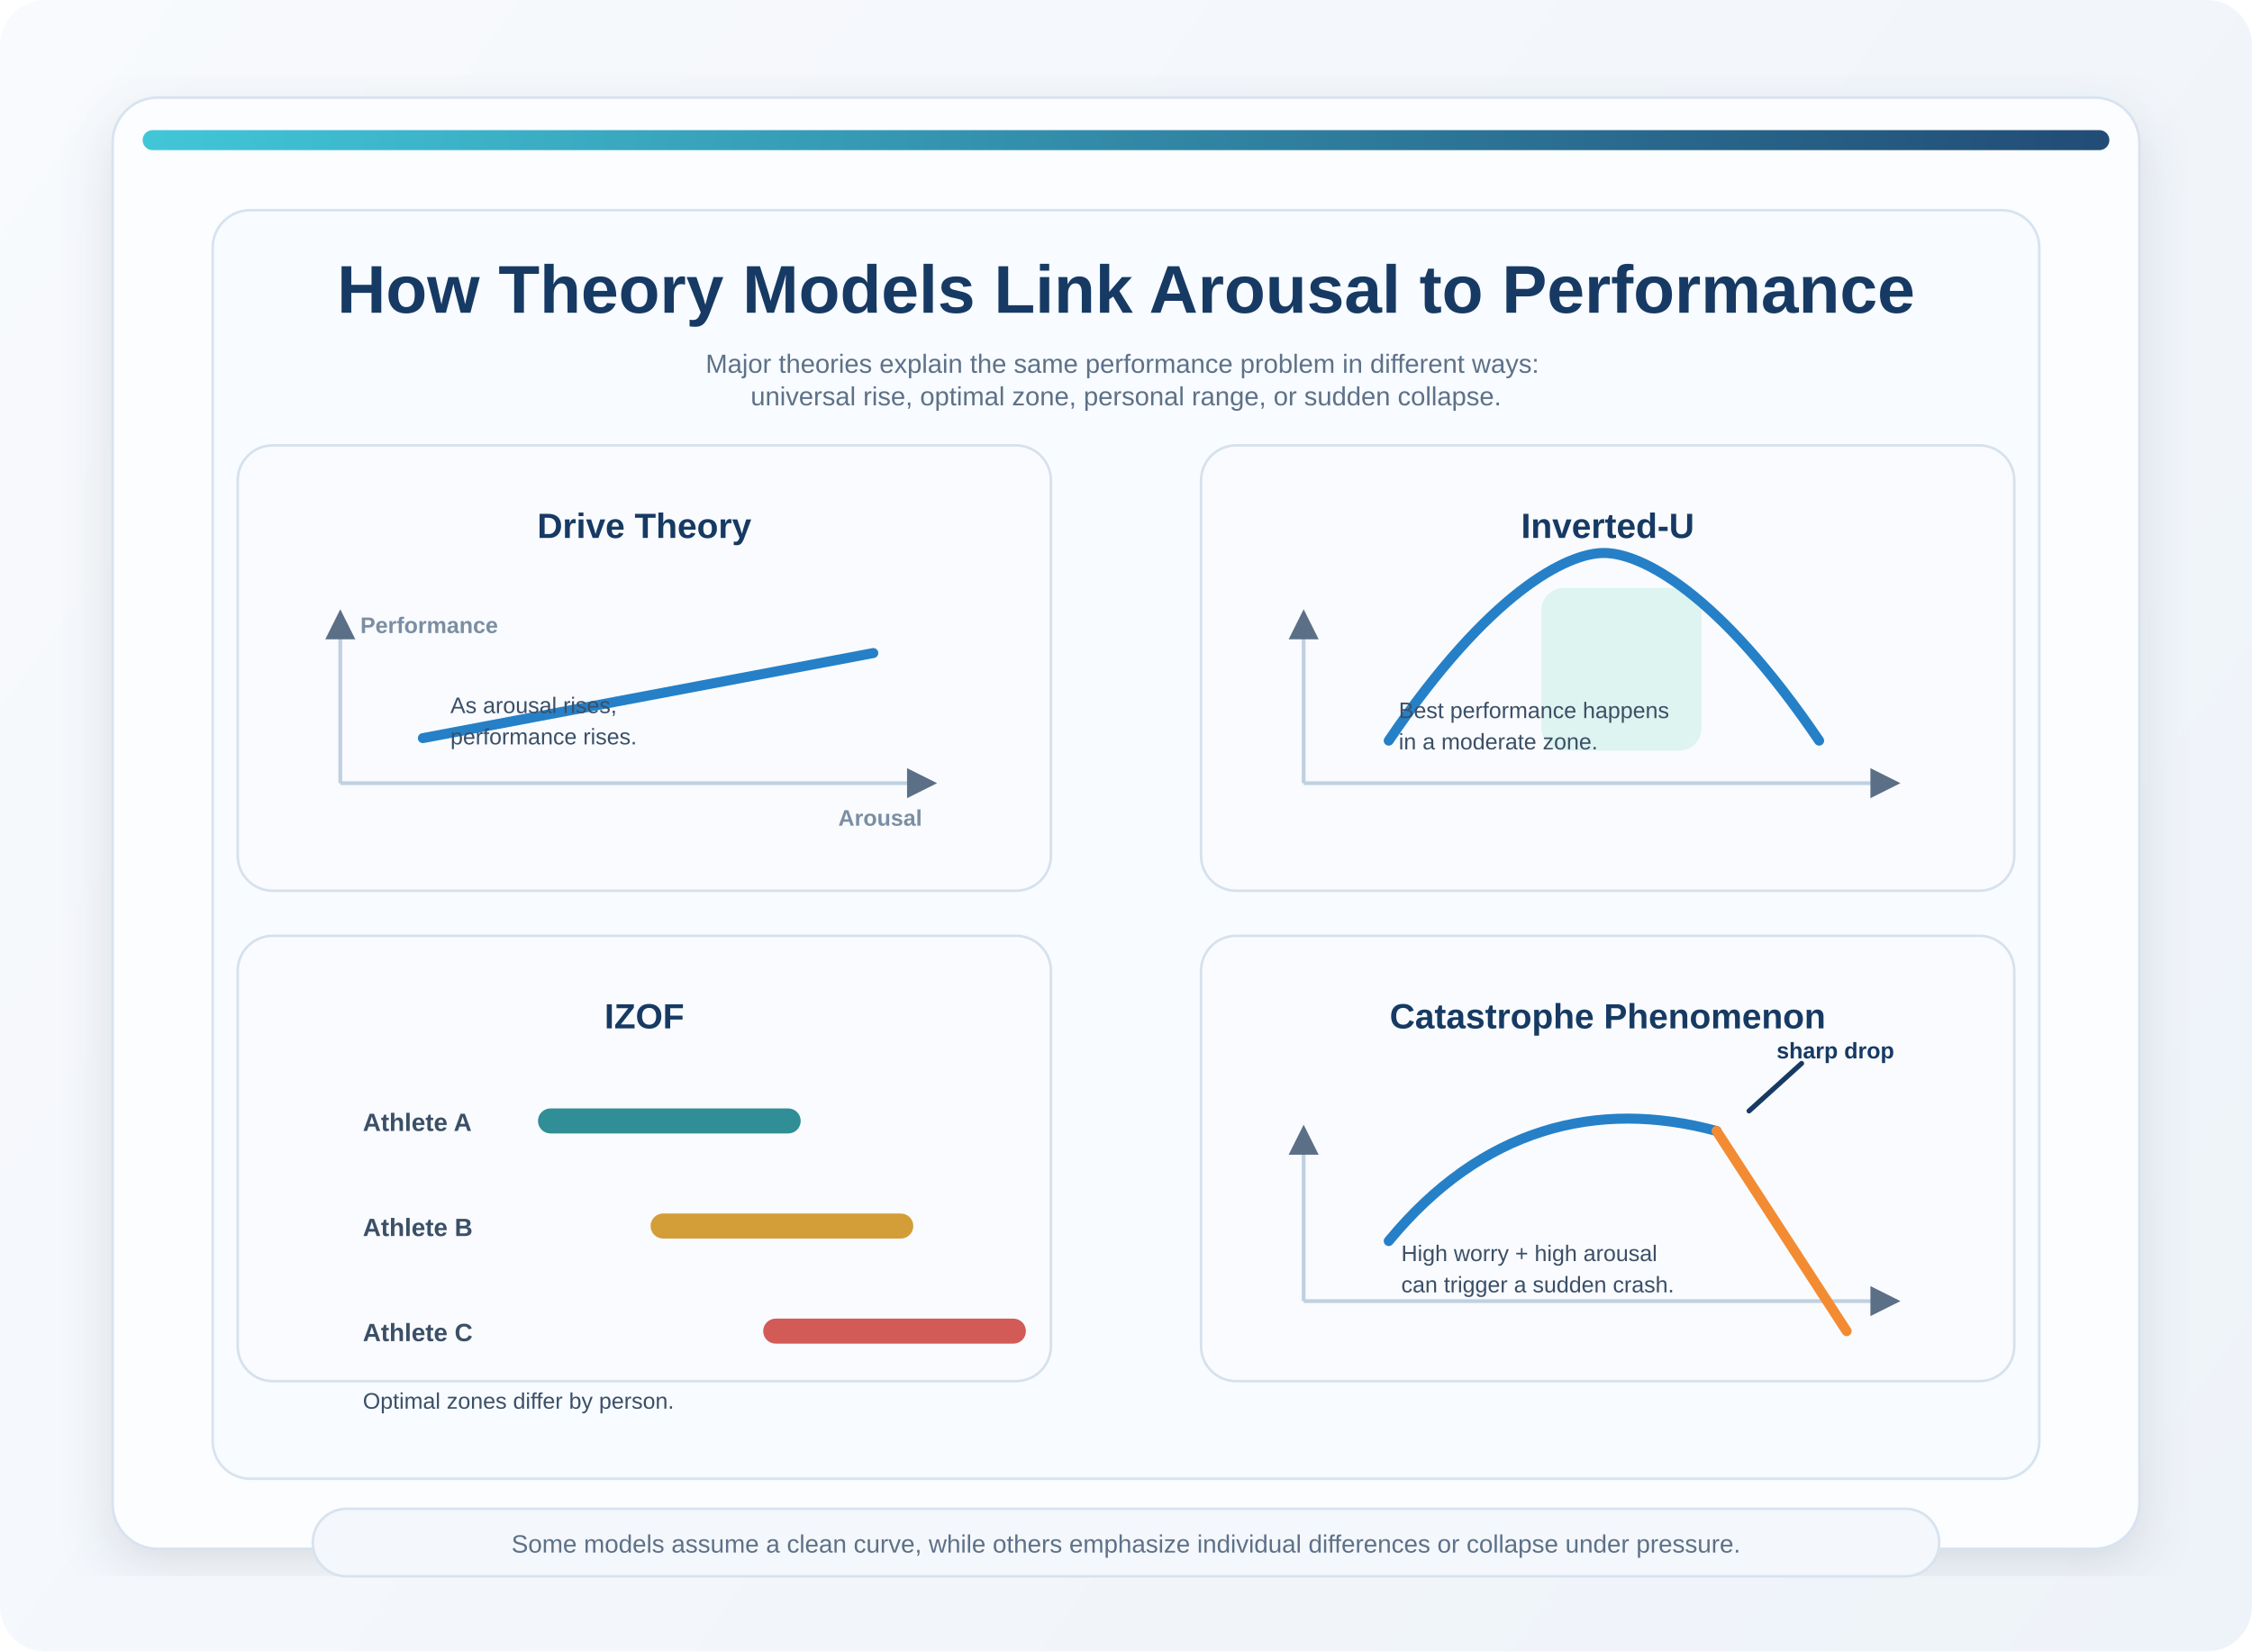
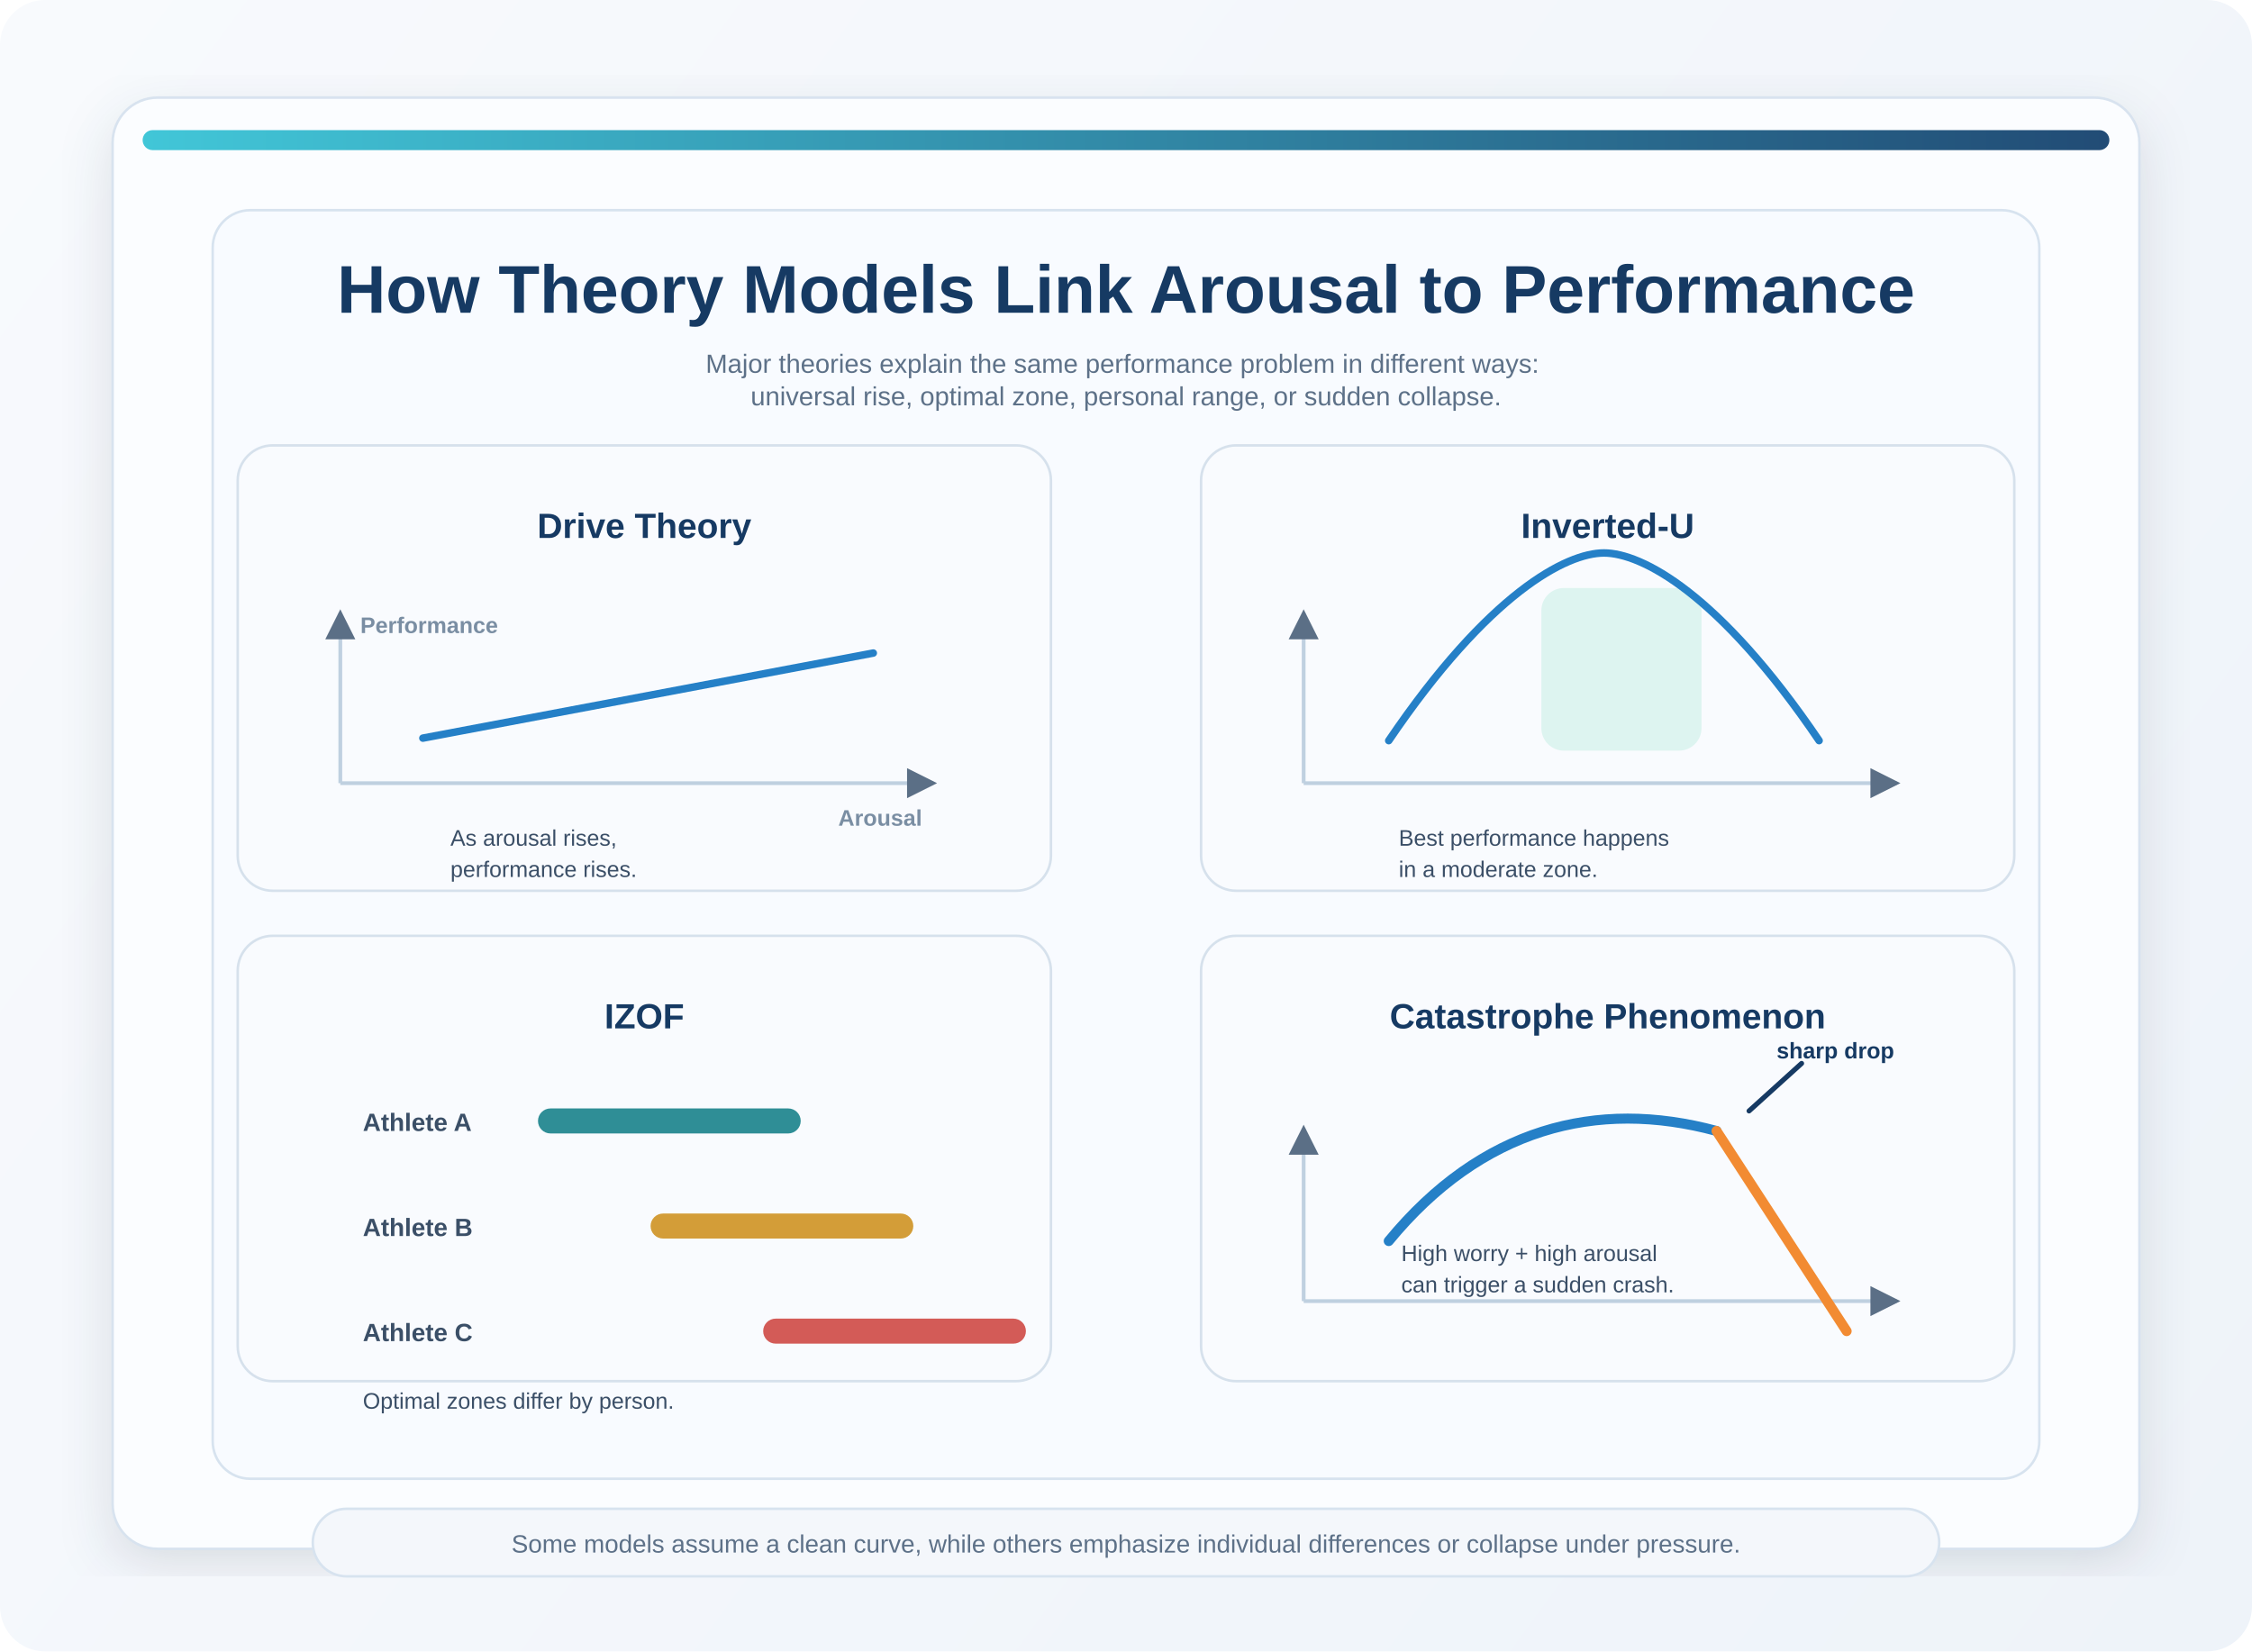
<svg xmlns="http://www.w3.org/2000/svg" width="1800" height="1320" viewBox="0 0 1800 1320" fill="none">
  <defs>
    <linearGradient id="bg" x1="0" y1="0" x2="1800" y2="1320" gradientUnits="userSpaceOnUse">
      <stop offset="0" stop-color="#F8FAFD" />
      <stop offset="1" stop-color="#EEF3F9" />
    </linearGradient>
    <linearGradient id="topBar" x1="90" y1="0" x2="1710" y2="0" gradientUnits="userSpaceOnUse">
      <stop offset="0" stop-color="#42C8D9" />
      <stop offset="1" stop-color="#214A74" />
    </linearGradient>
    <filter id="shadow" x="50" y="60" width="1700" height="1200" filterUnits="userSpaceOnUse" color-interpolation-filters="sRGB">
      <feFlood flood-opacity="0" result="BackgroundImageFix" />
      <feColorMatrix in="SourceAlpha" type="matrix" values="0 0 0 0 0 0 0 0 0 0 0 0 0 0 0 0 0 0 127 0" result="hardAlpha" />
      <feOffset dy="16" />
      <feGaussianBlur stdDeviation="22" />
      <feColorMatrix type="matrix" values="0 0 0 0 0.07 0 0 0 0 0.12 0 0 0 0 0.19 0 0 0 0.12 0" />
      <feBlend mode="normal" in2="BackgroundImageFix" result="effect1_dropShadow" />
      <feBlend mode="normal" in="SourceGraphic" in2="effect1_dropShadow" result="shape" />
    </filter>
    <marker id="axisArrow" viewBox="0 0 12 12" refX="9" refY="6" markerWidth="12" markerHeight="12" orient="auto-start-reverse">
      <path d="M2 2L10 6L2 10V2Z" fill="#5B6F86" />
    </marker>
  </defs>
  <rect width="1800" height="1320" rx="36" fill="url(#bg)" />
  <g filter="url(#shadow)">
    <rect x="90" y="78" width="1620" height="1160" rx="36" fill="#FBFDFF" stroke="#D8E3EF" stroke-width="2" />
  </g>
  <rect x="114" y="104" width="1572" height="16" rx="8" fill="url(#topBar)" />
  <rect x="170" y="168" width="1460" height="1014" rx="30" fill="#F8FBFF" stroke="#D7E3EF" stroke-width="2" />
  <text x="900" y="250" text-anchor="middle" fill="#163A63" font-size="54" font-weight="700" font-family="Aptos, 'Segoe UI', Arial, sans-serif">How Theory Models Link Arousal to Performance</text>
  <text x="900" y="298" text-anchor="middle" fill="#5D7188" font-size="21" font-weight="500" font-family="Aptos, 'Segoe UI', Arial, sans-serif">
    <tspan x="900" dy="0">Major theories explain the same performance problem in different ways:</tspan>
    <tspan x="900" dy="26">universal rise, optimal zone, personal range, or sudden collapse.</tspan>
  </text>
  <g>
    <rect x="190" y="356" width="650" height="356" rx="28" fill="#F9FBFE" stroke="#D6E1EC" stroke-width="2" />
    <text x="515" y="430" text-anchor="middle" fill="#163A63" font-size="28" font-weight="700" font-family="Aptos, 'Segoe UI', Arial, sans-serif">Drive Theory</text>
    <line x1="272" y1="626" x2="272" y2="490" stroke="#BFD0E0" stroke-width="3" marker-end="url(#axisArrow)" />
    <line x1="272" y1="626" x2="746" y2="626" stroke="#BFD0E0" stroke-width="3" marker-end="url(#axisArrow)" />
    <text x="288" y="506" fill="#7A8EA3" font-size="18" font-weight="600" font-family="Aptos, 'Segoe UI', Arial, sans-serif">Performance</text>
    <text x="670" y="660" fill="#7A8EA3" font-size="18" font-weight="600" font-family="Aptos, 'Segoe UI', Arial, sans-serif">Arousal</text>
-     <path d="M338 590L698 522" stroke="#2580C7" stroke-width="8" stroke-linecap="round" />
-     <text x="360" y="570" fill="#3B4F67" font-size="18" font-weight="500" font-family="Aptos, 'Segoe UI', Arial, sans-serif">As arousal rises,</text>
-     <text x="360" y="595" fill="#3B4F67" font-size="18" font-weight="500" font-family="Aptos, 'Segoe UI', Arial, sans-serif">performance rises.</text>
+     <path d="M338 590L698 522" stroke="#2580C7" stroke-width="6" stroke-linecap="round" />
+     <text x="360" y="676" fill="#3B4F67" font-size="18" font-weight="500" font-family="Aptos, 'Segoe UI', Arial, sans-serif">As arousal rises,</text>
+     <text x="360" y="701" fill="#3B4F67" font-size="18" font-weight="500" font-family="Aptos, 'Segoe UI', Arial, sans-serif">performance rises.</text>
  </g>
  <g>
    <rect x="960" y="356" width="650" height="356" rx="28" fill="#F9FBFE" stroke="#D6E1EC" stroke-width="2" />
    <text x="1285" y="430" text-anchor="middle" fill="#163A63" font-size="28" font-weight="700" font-family="Aptos, 'Segoe UI', Arial, sans-serif">Inverted-U</text>
    <line x1="1042" y1="626" x2="1042" y2="490" stroke="#BFD0E0" stroke-width="3" marker-end="url(#axisArrow)" />
    <line x1="1042" y1="626" x2="1516" y2="626" stroke="#BFD0E0" stroke-width="3" marker-end="url(#axisArrow)" />
    <rect x="1232" y="470" width="128" height="130" rx="18" fill="#DDF4F0" />
-     <path d="M1110 592C1190 474 1252 442 1282 442C1312 442 1374 474 1454 592" stroke="#2580C7" stroke-width="8" stroke-linecap="round" stroke-linejoin="round" />
-     <text x="1118" y="574" fill="#3B4F67" font-size="18" font-weight="500" font-family="Aptos, 'Segoe UI', Arial, sans-serif">Best performance happens</text>
-     <text x="1118" y="599" fill="#3B4F67" font-size="18" font-weight="500" font-family="Aptos, 'Segoe UI', Arial, sans-serif">in a moderate zone.</text>
+     <path d="M1110 592C1190 474 1252 442 1282 442C1312 442 1374 474 1454 592" stroke="#2580C7" stroke-width="6" stroke-linecap="round" stroke-linejoin="round" />
+     <text x="1118" y="676" fill="#3B4F67" font-size="18" font-weight="500" font-family="Aptos, 'Segoe UI', Arial, sans-serif">Best performance happens</text>
+     <text x="1118" y="701" fill="#3B4F67" font-size="18" font-weight="500" font-family="Aptos, 'Segoe UI', Arial, sans-serif">in a moderate zone.</text>
  </g>
  <g>
    <rect x="190" y="748" width="650" height="356" rx="28" fill="#F9FBFE" stroke="#D6E1EC" stroke-width="2" />
    <text x="515" y="822" text-anchor="middle" fill="#163A63" font-size="28" font-weight="700" font-family="Aptos, 'Segoe UI', Arial, sans-serif">IZOF</text>
    <text x="290" y="904" fill="#3B4F67" font-size="20" font-weight="600" font-family="Aptos, 'Segoe UI', Arial, sans-serif">Athlete A</text>
    <text x="290" y="988" fill="#3B4F67" font-size="20" font-weight="600" font-family="Aptos, 'Segoe UI', Arial, sans-serif">Athlete B</text>
    <text x="290" y="1072" fill="#3B4F67" font-size="20" font-weight="600" font-family="Aptos, 'Segoe UI', Arial, sans-serif">Athlete C</text>
    <rect x="430" y="886" width="210" height="20" rx="10" fill="#2F8E96" />
    <rect x="520" y="970" width="210" height="20" rx="10" fill="#D39D38" />
    <rect x="610" y="1054" width="210" height="20" rx="10" fill="#D35B57" />
    <text x="290" y="1126" fill="#3B4F67" font-size="18" font-weight="500" font-family="Aptos, 'Segoe UI', Arial, sans-serif">Optimal zones differ by person.</text>
  </g>
  <g>
    <rect x="960" y="748" width="650" height="356" rx="28" fill="#F9FBFE" stroke="#D6E1EC" stroke-width="2" />
    <text x="1285" y="822" text-anchor="middle" fill="#163A63" font-size="28" font-weight="700" font-family="Aptos, 'Segoe UI', Arial, sans-serif">Catastrophe Phenomenon</text>
    <line x1="1042" y1="1040" x2="1042" y2="902" stroke="#BFD0E0" stroke-width="3" marker-end="url(#axisArrow)" />
    <line x1="1042" y1="1040" x2="1516" y2="1040" stroke="#BFD0E0" stroke-width="3" marker-end="url(#axisArrow)" />
    <path d="M1110 992C1184 902 1276 878 1372 904" stroke="#2580C7" stroke-width="8" stroke-linecap="round" stroke-linejoin="round" />
    <path d="M1372 904L1476 1064" stroke="#F28B32" stroke-width="8" stroke-linecap="round" />
    <path d="M1440 850L1398 888" stroke="#163A63" stroke-width="4" stroke-linecap="round" />
    <text x="1420" y="846" fill="#163A63" font-size="18" font-weight="600" font-family="Aptos, 'Segoe UI', Arial, sans-serif">sharp drop</text>
    <text x="1120" y="1008" fill="#3B4F67" font-size="18" font-weight="500" font-family="Aptos, 'Segoe UI', Arial, sans-serif">High worry + high arousal</text>
    <text x="1120" y="1033" fill="#3B4F67" font-size="18" font-weight="500" font-family="Aptos, 'Segoe UI', Arial, sans-serif">can trigger a sudden crash.</text>
  </g>
  <rect x="250" y="1206" width="1300" height="54" rx="27" fill="#F4F7FB" stroke="#D7E3EF" stroke-width="2" />
  <text x="900" y="1241" text-anchor="middle" fill="#5D7188" font-size="20" font-weight="500" font-family="Aptos, 'Segoe UI', Arial, sans-serif">Some models assume a clean curve, while others emphasize individual differences or collapse under pressure.</text>
</svg>
